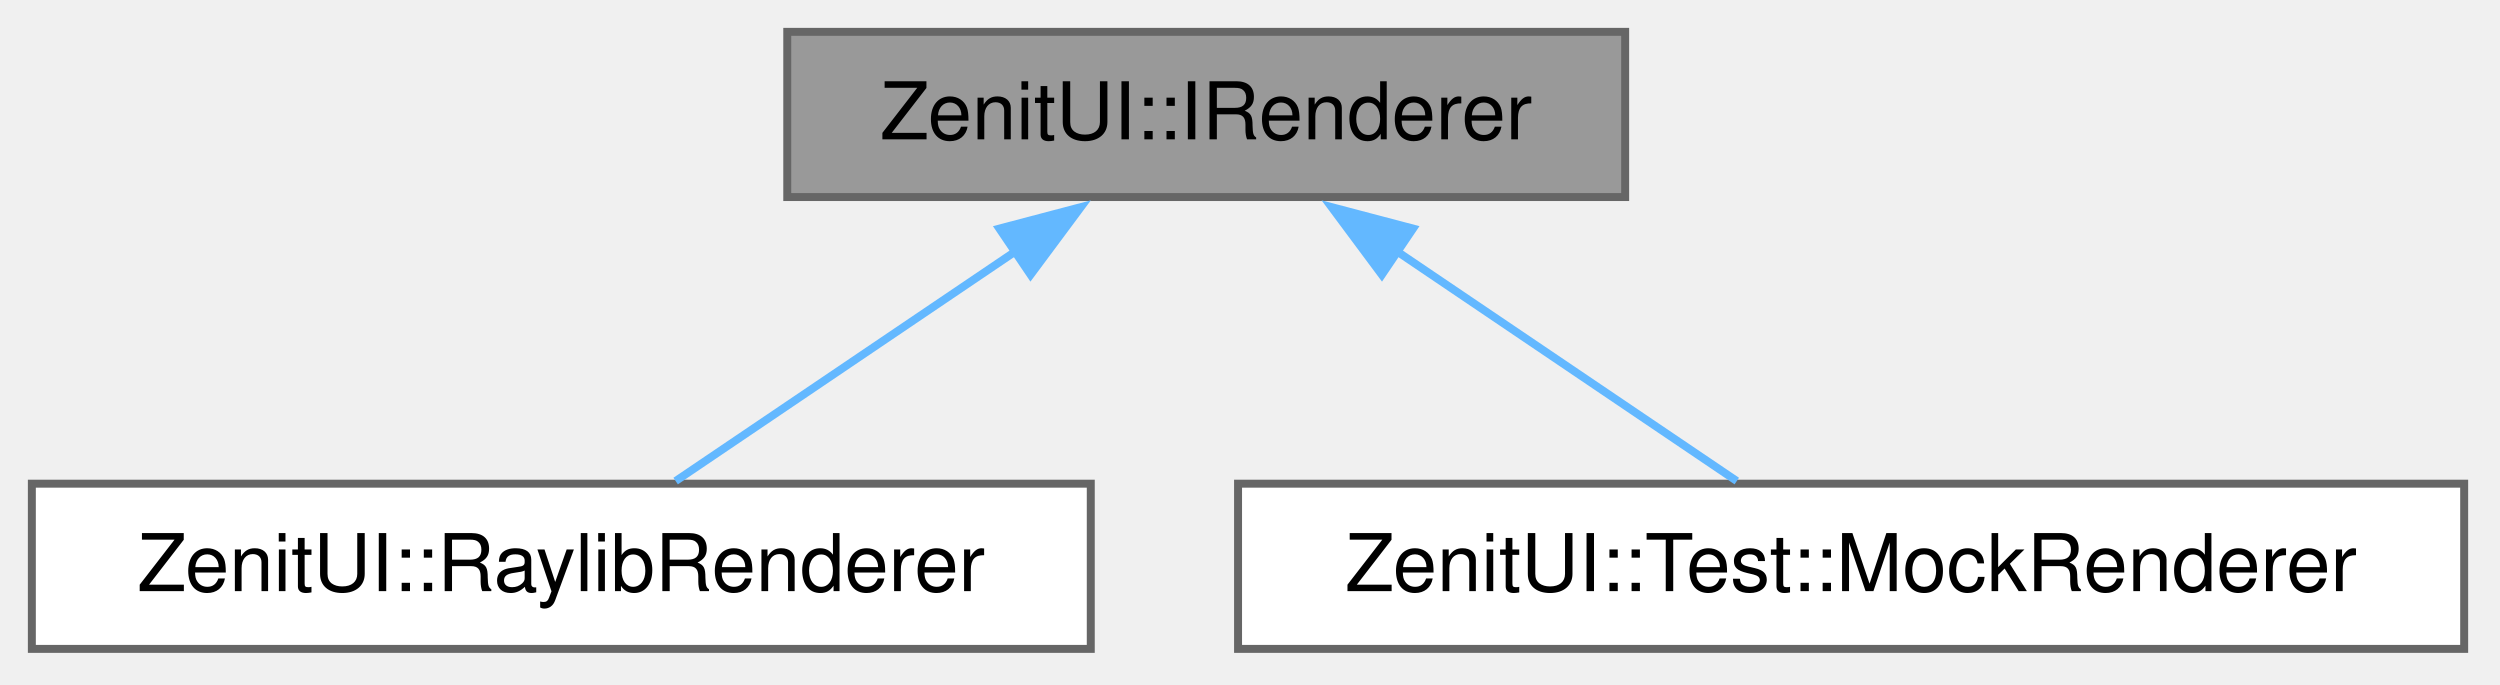
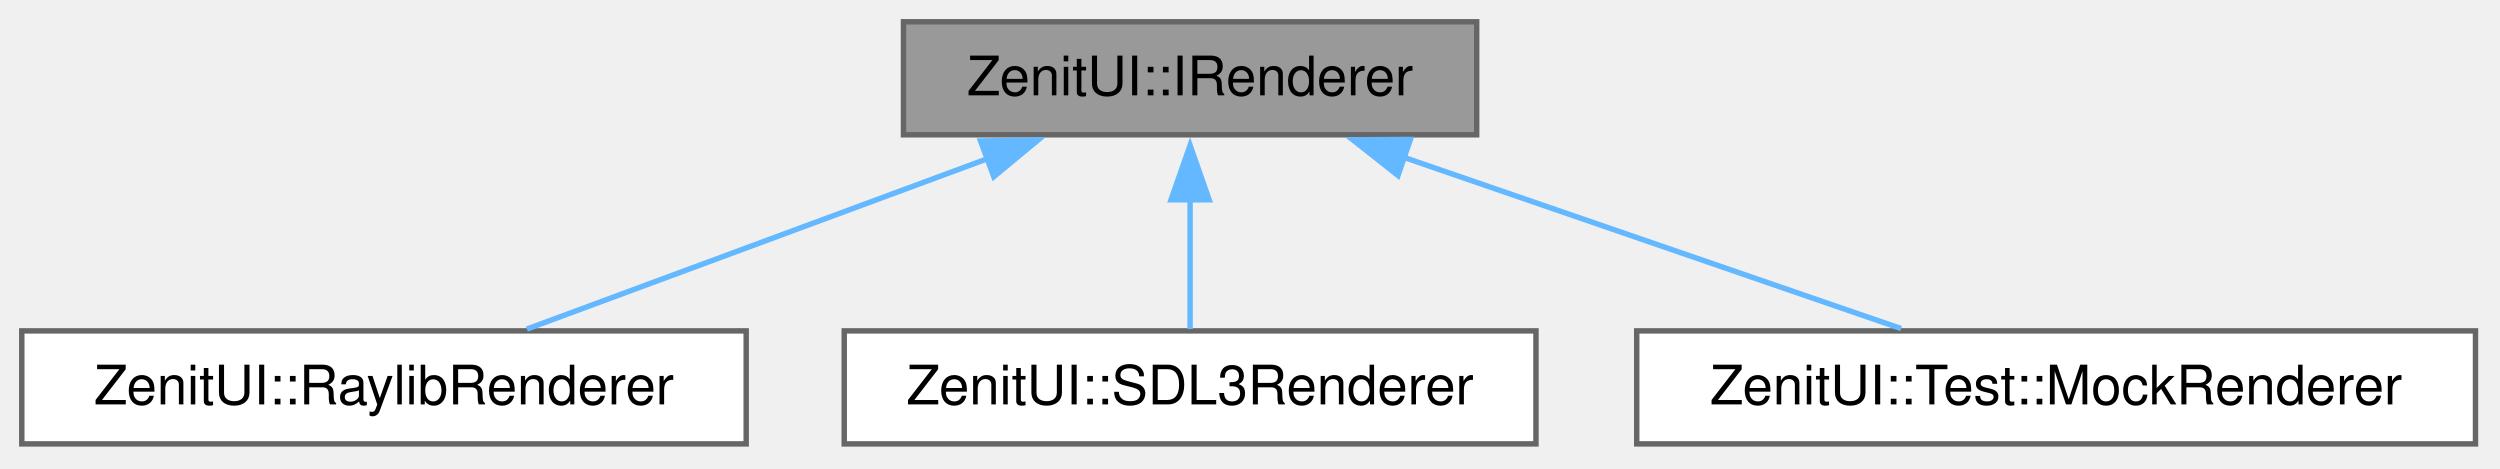
- <svg xmlns="http://www.w3.org/2000/svg" xmlns:xlink="http://www.w3.org/1999/xlink" width="314pt" height="86pt" viewBox="0.00 0.00 314.00 86.00">
+ <svg xmlns="http://www.w3.org/2000/svg" xmlns:xlink="http://www.w3.org/1999/xlink" width="459pt" height="86pt" viewBox="0.00 0.00 459.00 86.00">
  <g id="graph0" class="graph" transform="scale(1 1) rotate(0) translate(4 81.5)">
    <g id="Node000001" class="node">
      <g id="a_Node000001">
        <a xlink:title="Abstract 2D rendering backend.">
-           <polygon fill="#999999" stroke="#666666" points="200.12,-77.5 94.88,-77.5 94.88,-56.75 200.12,-56.75 200.12,-77.5" />
-           <text xml:space="preserve" text-anchor="middle" x="147.5" y="-64" font-family="Helvetica,sans-Serif" font-size="10.00">ZenitUI::IRenderer</text>
+           <polygon fill="#999999" stroke="#666666" points="267.12,-77.5 161.88,-77.5 161.88,-56.75 267.12,-56.75 267.12,-77.5" />
+           <text xml:space="preserve" text-anchor="middle" x="214.5" y="-64" font-family="Helvetica,sans-Serif" font-size="10.00">ZenitUI::IRenderer</text>
        </a>
      </g>
    </g>
    <g id="Node000002" class="node">
      <g id="a_Node000002">
        <a xlink:href="classZenitUI_1_1RaylibRenderer.html" target="_top" xlink:title="Reference IRenderer backed by Raylib / rlgl.">
          <polygon fill="white" stroke="#666666" points="133,-20.75 0,-20.75 0,0 133,0 133,-20.75" />
          <text xml:space="preserve" text-anchor="middle" x="66.5" y="-7.25" font-family="Helvetica,sans-Serif" font-size="10.00">ZenitUI::RaylibRenderer</text>
        </a>
      </g>
    </g>
    <g id="edge1_Node000001_Node000002" class="edge">
      <g id="a_edge1_Node000001_Node000002">
        <a xlink:title=" ">
-           <path fill="none" stroke="#63b8ff" d="M123.59,-49.96C109.71,-40.58 92.68,-29.07 80.86,-21.08" />
-           <polygon fill="#63b8ff" stroke="#63b8ff" points="121.52,-52.79 131.76,-55.49 125.44,-46.99 121.52,-52.79" />
+           <path fill="none" stroke="#63b8ff" d="M177.31,-52.37C150.95,-42.62 116.23,-29.77 92.73,-21.08" />
+           <polygon fill="#63b8ff" stroke="#63b8ff" points="176.03,-55.62 186.62,-55.81 178.46,-49.06 176.03,-55.62" />
        </a>
      </g>
    </g>
    <g id="Node000003" class="node">
      <g id="a_Node000003">
-         <a xlink:href="classZenitUI_1_1Test_1_1MockRenderer.html" target="_top" xlink:title="Recording IRenderer that tracks draw counts, text metrics, clip stacks, render targets,...">
-           <polygon fill="white" stroke="#666666" points="305.5,-20.75 151.5,-20.75 151.5,0 305.5,0 305.5,-20.75" />
-           <text xml:space="preserve" text-anchor="middle" x="228.5" y="-7.25" font-family="Helvetica,sans-Serif" font-size="10.00">ZenitUI::Test::MockRenderer</text>
+         <a xlink:href="classZenitUI_1_1SDL3Renderer.html" target="_top" xlink:title="Reference IRenderer backed by a batched OpenGL 3.3 Core 2D pipeline.">
+           <polygon fill="white" stroke="#666666" points="278,-20.75 151,-20.75 151,0 278,0 278,-20.75" />
+           <text xml:space="preserve" text-anchor="middle" x="214.5" y="-7.25" font-family="Helvetica,sans-Serif" font-size="10.00">ZenitUI::SDL3Renderer</text>
        </a>
      </g>
    </g>
    <g id="edge2_Node000001_Node000003" class="edge">
      <g id="a_edge2_Node000001_Node000003">
        <a xlink:title=" ">
-           <path fill="none" stroke="#63b8ff" d="M171.41,-49.96C185.29,-40.58 202.32,-29.07 214.14,-21.08" />
-           <polygon fill="#63b8ff" stroke="#63b8ff" points="169.56,-46.99 163.24,-55.49 173.48,-52.79 169.56,-46.99" />
+           <path fill="none" stroke="#63b8ff" d="M214.5,-44.88C214.5,-36.66 214.5,-27.68 214.5,-21.08" />
+           <polygon fill="#63b8ff" stroke="#63b8ff" points="211,-44.82 214.5,-54.82 218,-44.82 211,-44.82" />
+         </a>
+       </g>
+     </g>
+     <g id="Node000004" class="node">
+       <g id="a_Node000004">
+         <a xlink:href="classZenitUI_1_1Test_1_1MockRenderer.html" target="_top" xlink:title="Recording IRenderer that tracks draw counts, text metrics, clip stacks, render targets,...">
+           <polygon fill="white" stroke="#666666" points="450.5,-20.75 296.5,-20.75 296.5,0 450.5,0 450.5,-20.75" />
+           <text xml:space="preserve" text-anchor="middle" x="373.5" y="-7.25" font-family="Helvetica,sans-Serif" font-size="10.00">ZenitUI::Test::MockRenderer</text>
+         </a>
+       </g>
+     </g>
+     <g id="edge3_Node000001_Node000004" class="edge">
+       <g id="a_edge3_Node000001_Node000004">
+         <a xlink:title=" ">
+           <path fill="none" stroke="#63b8ff" d="M253.66,-52.64C281.97,-42.89 319.57,-29.94 345.05,-21.17" />
+           <polygon fill="#63b8ff" stroke="#63b8ff" points="252.67,-49.28 244.36,-55.84 254.95,-55.9 252.67,-49.28" />
        </a>
      </g>
    </g>
  </g>
</svg>
